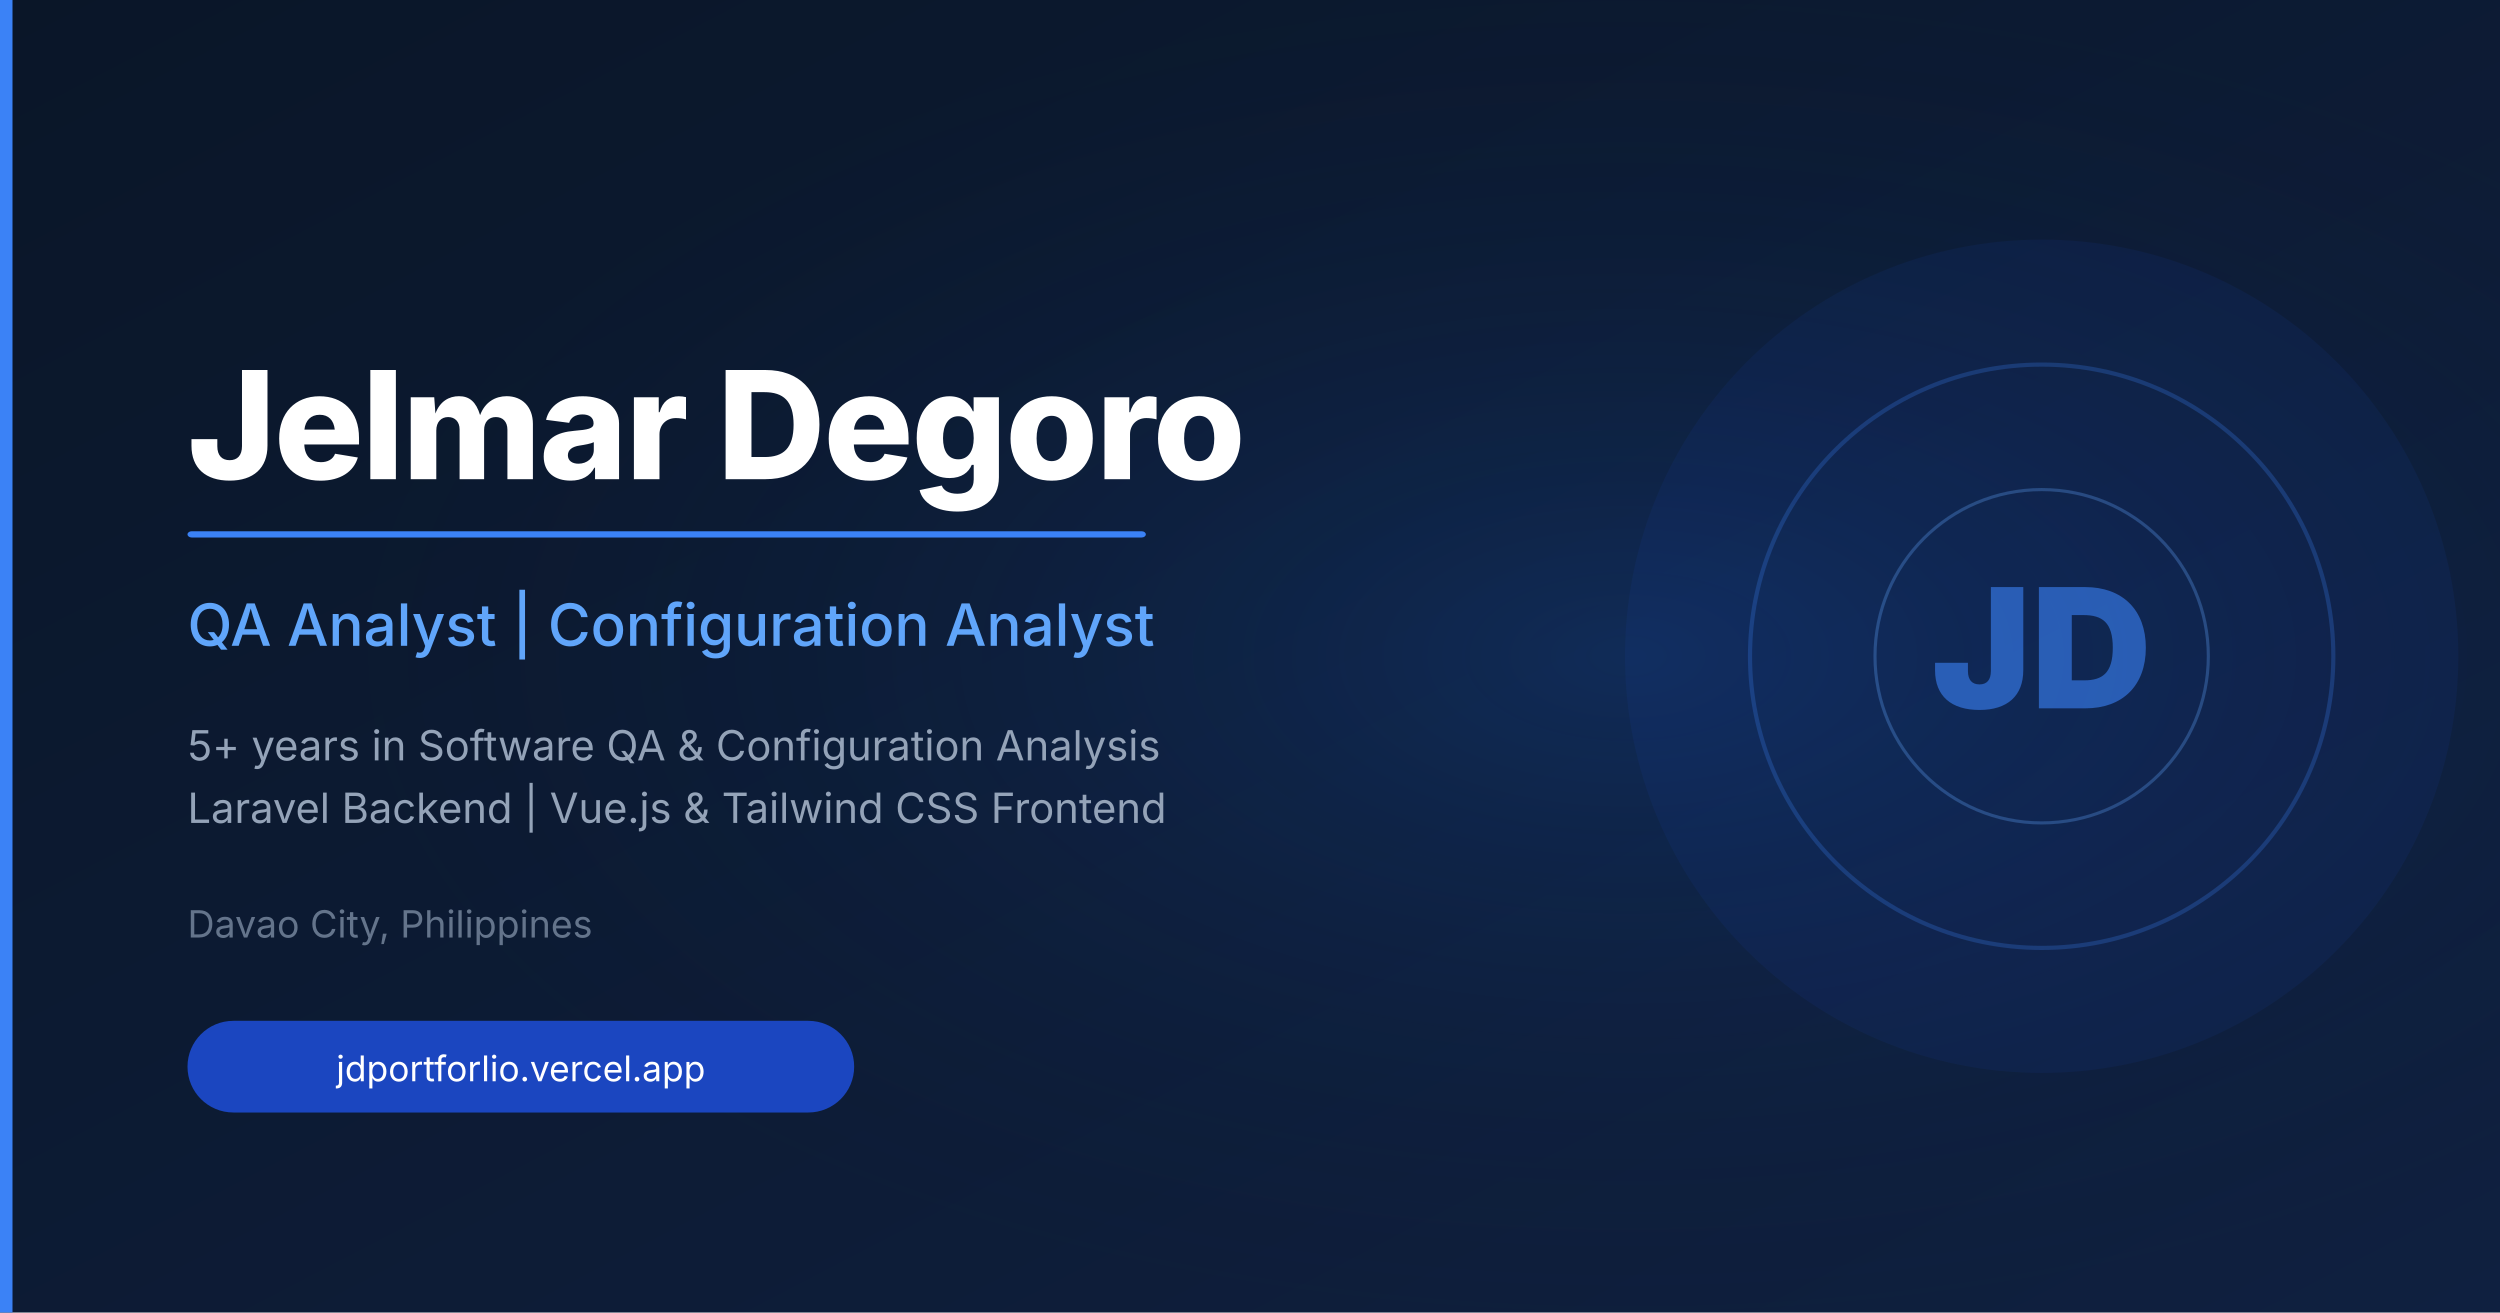
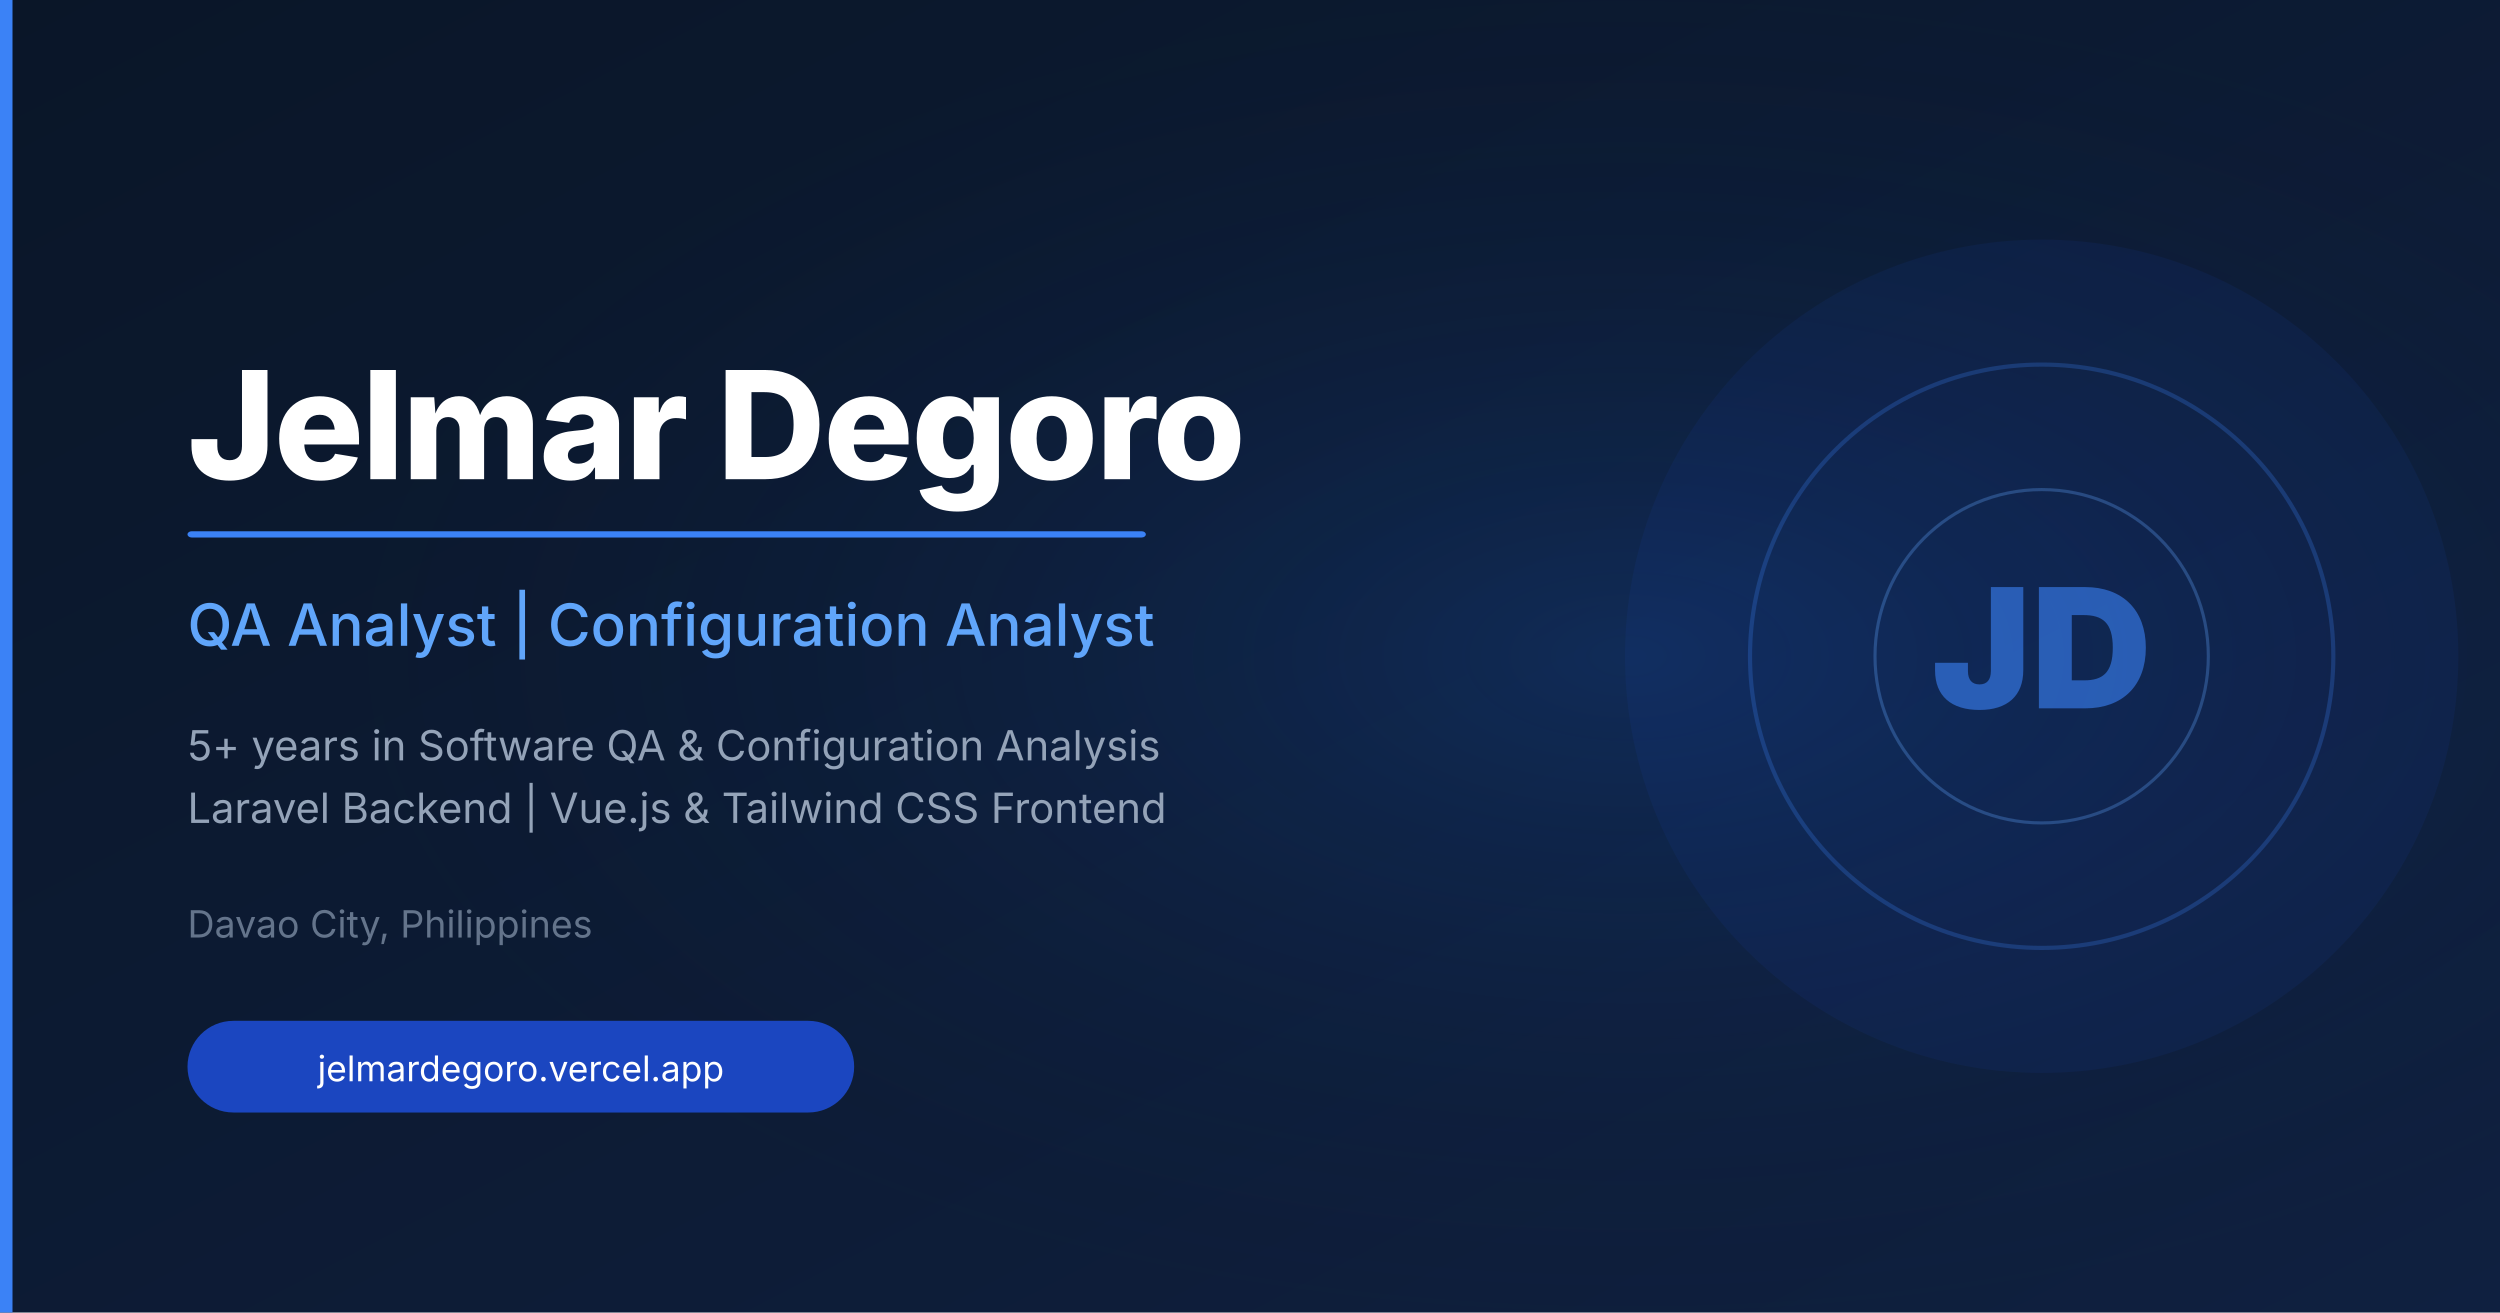
<svg xmlns="http://www.w3.org/2000/svg" width="1200" height="630" viewBox="0 0 1200 630">
  <defs>
    <linearGradient id="bg" x1="0%" y1="0%" x2="100%" y2="100%">
      <stop offset="0%" stop-color="#0a1628" />
      <stop offset="100%" stop-color="#0f2040" />
    </linearGradient>
    <radialGradient id="glow" cx="65%" cy="50%" r="55%">
      <stop offset="0%" stop-color="#1d72f2" stop-opacity="0.18" />
      <stop offset="100%" stop-color="#0a1628" stop-opacity="0" />
    </radialGradient>
  </defs>
  <rect width="1200" height="630" fill="url(#bg)" />
  <rect width="1200" height="630" fill="url(#glow)" />
  <rect x="0" y="0" width="6" height="630" fill="#3b82f6" />
  <text x="90" y="230" font-family="Inter, Arial, sans-serif" font-size="72" font-weight="800" fill="#ffffff" letter-spacing="-1">Jelmar Degoro</text>
  <rect x="90" y="255" width="460" height="3" rx="2" fill="#3b82f6" />
  <text x="90" y="310" font-family="Inter, Arial, sans-serif" font-size="28" font-weight="500" fill="#60a5fa">QA Analyst  |  Configuration Analyst</text>
  <text x="90" y="365" font-family="Inter, Arial, sans-serif" font-size="20" fill="#94a3b8">5+ years in Software QA &amp; Configuration Analysis</text>
  <text x="90" y="395" font-family="Inter, Arial, sans-serif" font-size="20" fill="#94a3b8">Laravel Backend  |  Vue.js &amp; Tailwind CSS Frontend</text>
  <text x="90" y="450" font-family="Inter, Arial, sans-serif" font-size="18" fill="#64748b">Davao City, Philippines</text>
  <rect x="90" y="490" width="320" height="44" rx="22" fill="#1d4ed8" opacity="0.85" />
-   <text x="250" y="519" font-family="Inter, Arial, sans-serif" font-size="17" fill="#ffffff" text-anchor="middle">jdportforlio.vercel.app</text>
+   <text x="250" y="519" font-family="Inter, Arial, sans-serif" font-size="17" fill="#ffffff" text-anchor="middle">jelmardegoro.vercel.app</text>
  <circle cx="980" cy="315" r="200" fill="#1d4ed8" opacity="0.08" />
  <circle cx="980" cy="315" r="140" fill="none" stroke="#3b82f6" stroke-width="2" opacity="0.25" />
  <circle cx="980" cy="315" r="80" fill="none" stroke="#60a5fa" stroke-width="1.5" opacity="0.3" />
  <text x="980" y="340" font-family="Inter, Arial, sans-serif" font-size="80" font-weight="900" fill="#3b82f6" text-anchor="middle" opacity="0.6">JD</text>
</svg>
